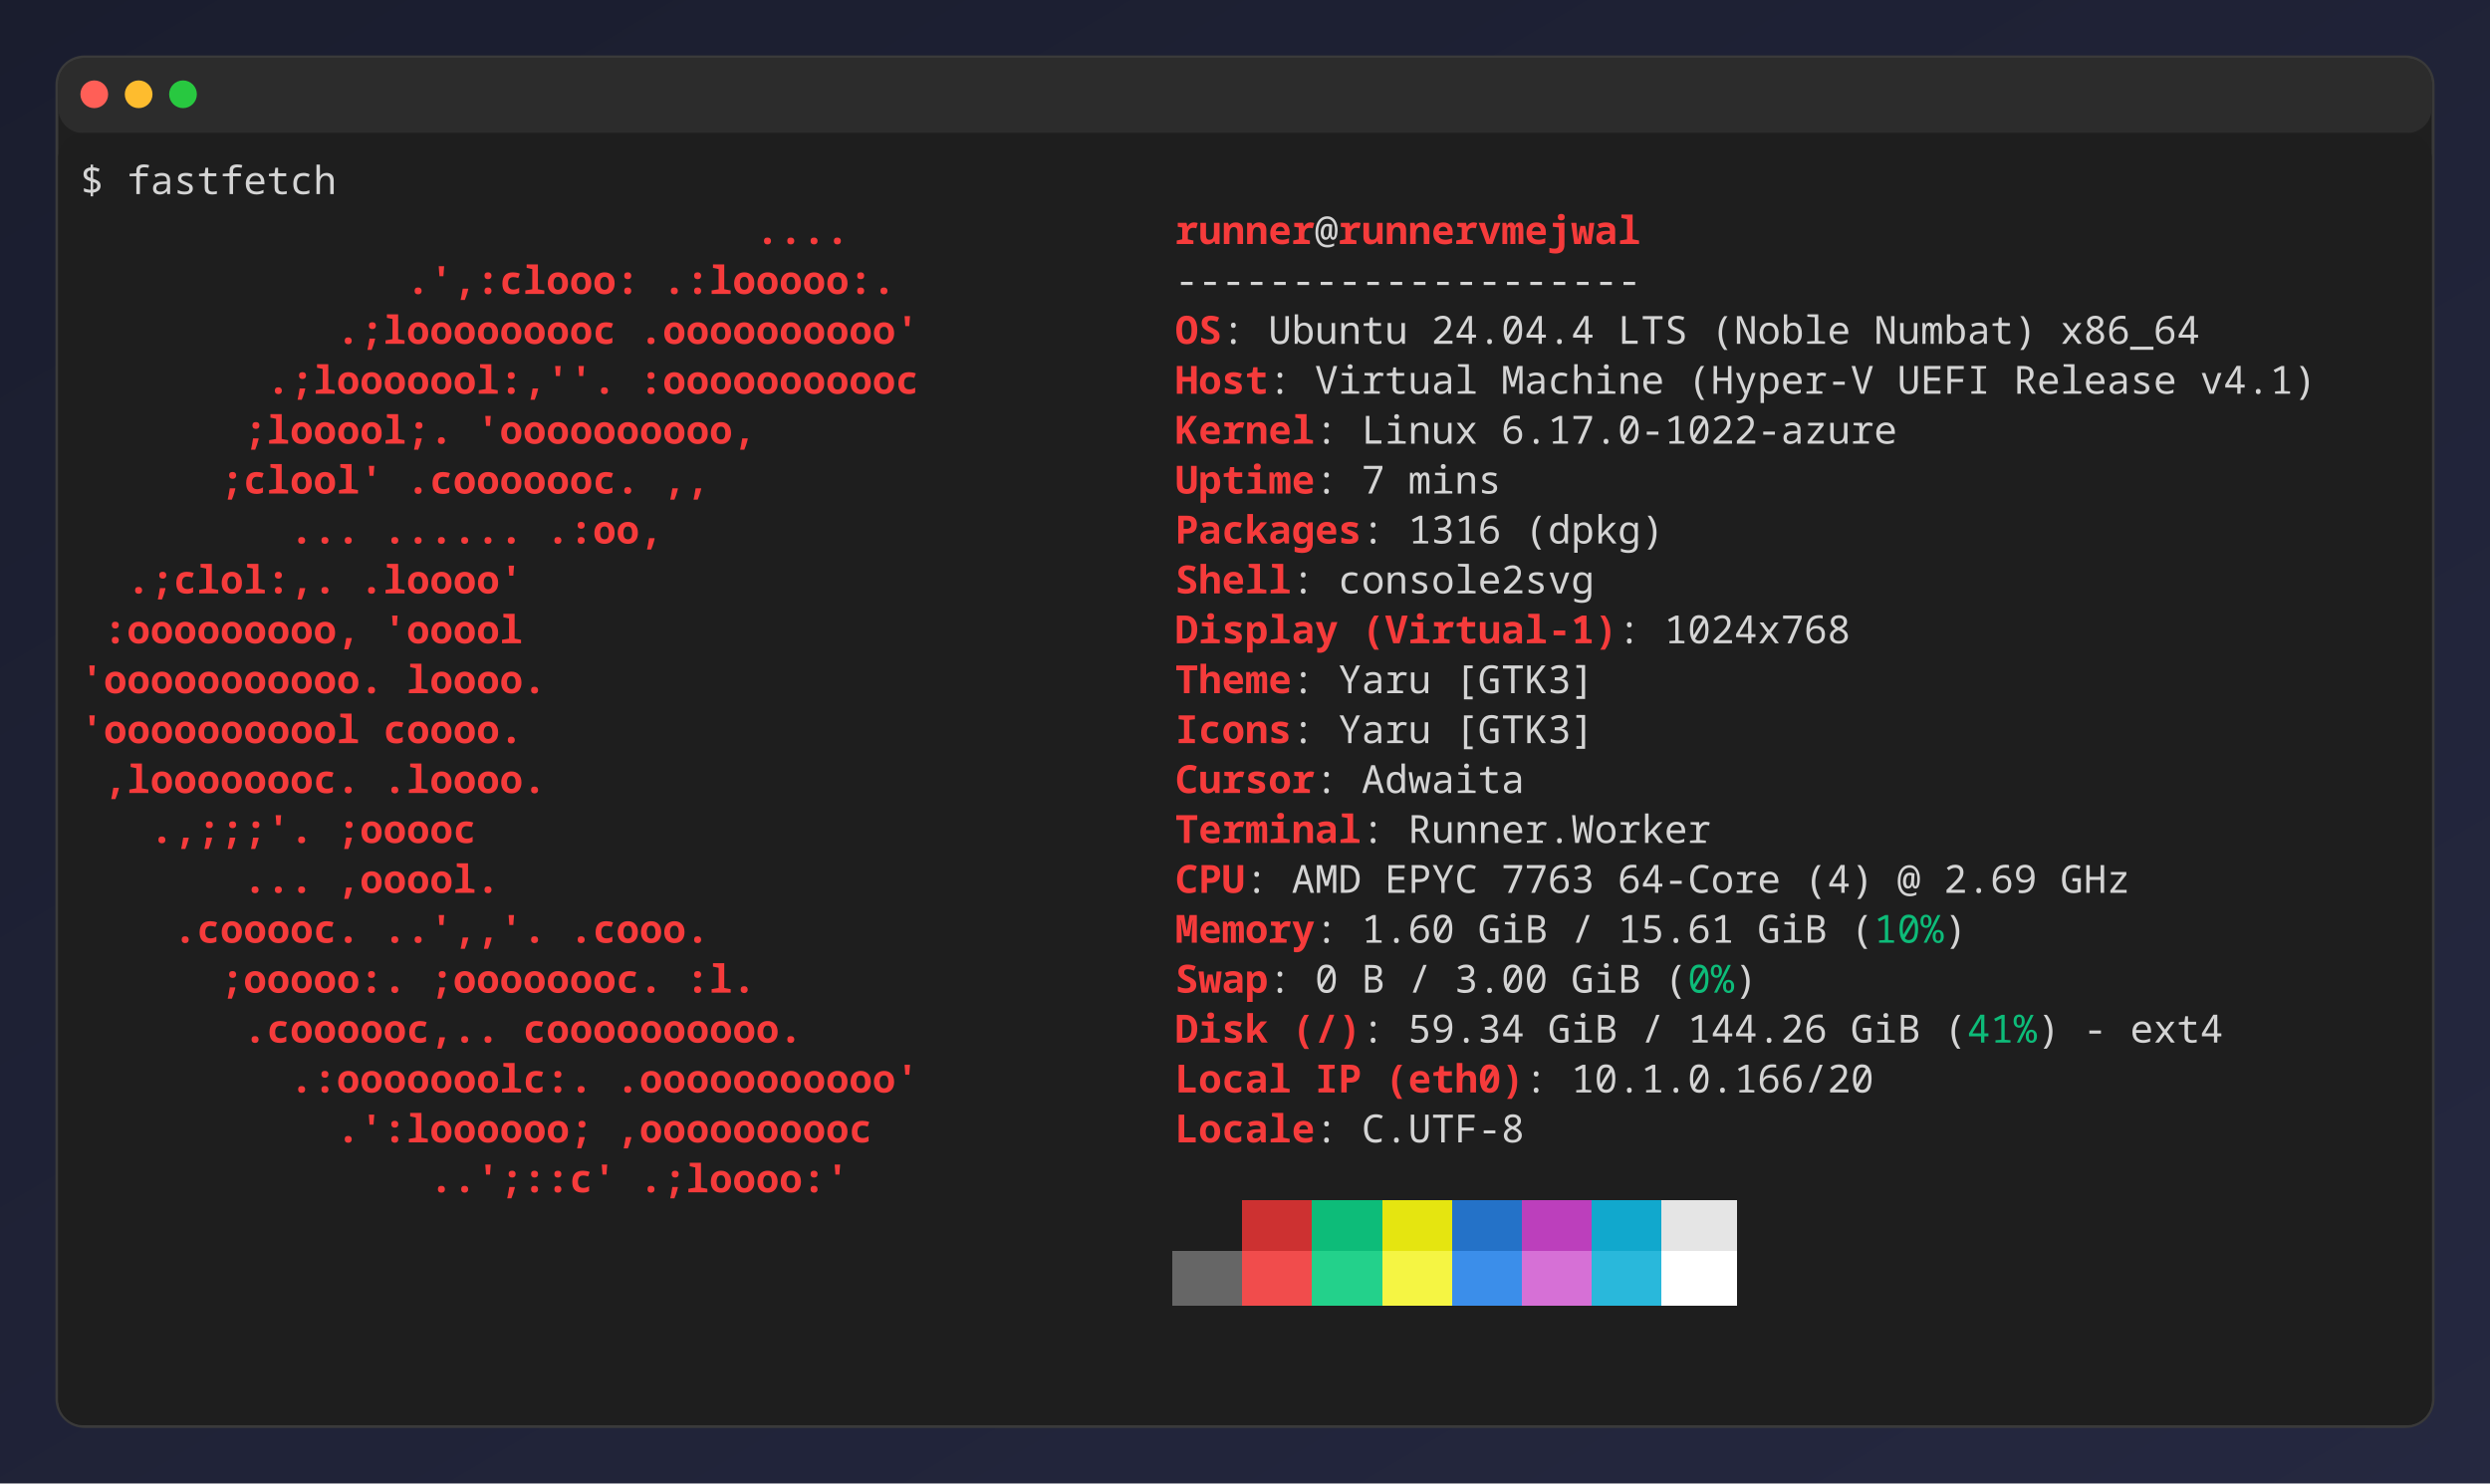
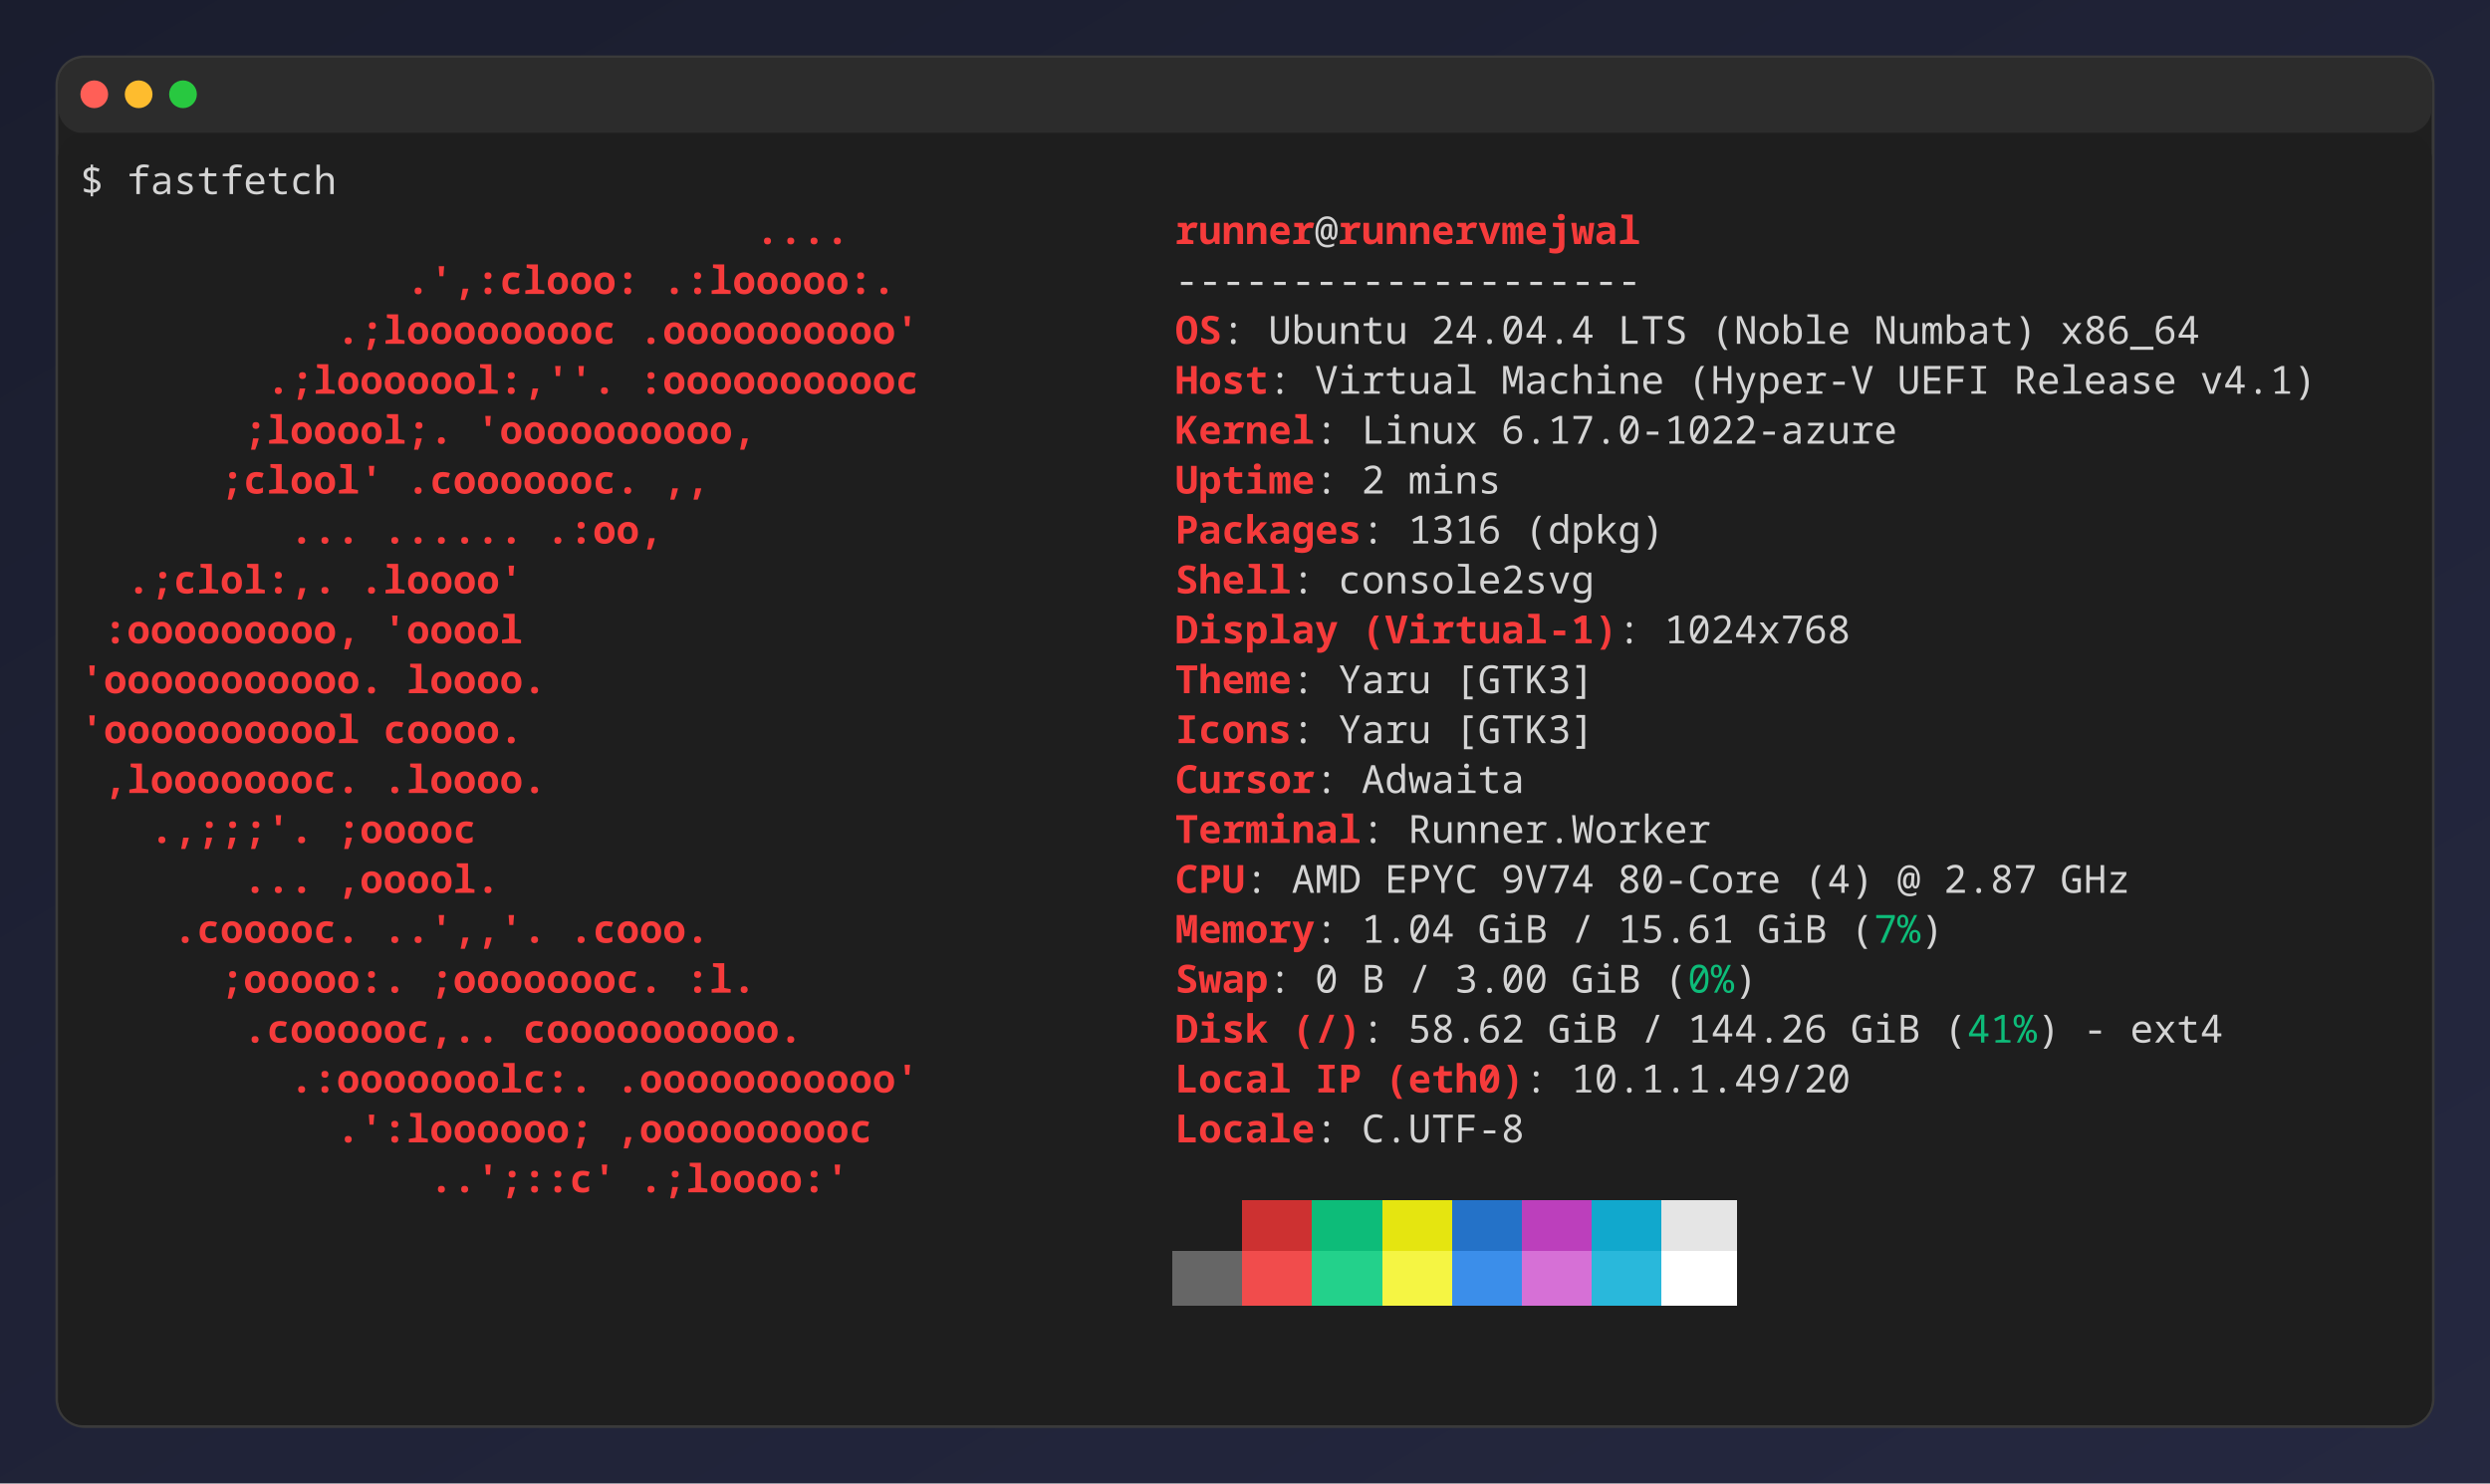
<svg xmlns="http://www.w3.org/2000/svg" width="898" height="535" viewBox="0 0 898 535" role="img" aria-label="console2svg output">
  <style>
.c2.c { font-family: "JetBrains Mono","Cascadia Mono","Segoe UI Mono","Noto Sans Mono","SFMono-Regular",Menlo,Consolas,"DejaVu Sans Mono","Liberation Mono",monospace; font-size: 14px; }
.c2 text { dominant-baseline: alphabetic; }
.c2 .q { shape-rendering: crispEdges; }
.c2 .w { white-space: pre; }
.c2 .aa{fill:#d4d4d4}
.c2 .ab{fill:#F63B3B;font-weight:bold}
.c2 .ac{fill:#0dbc79}
</style>
  <defs>
    <linearGradient id="c2bg" x1="0%" y1="0%" x2="100%" y2="100%">
      <stop offset="0%" stop-color="#1a1d2e" />
      <stop offset="100%" stop-color="#252840" />
    </linearGradient>
  </defs>
  <rect width="898" height="535" fill="url(#c2bg)" />
  <rect x="20.5" y="20.5" rx="10" ry="10" width="857" height="494" fill="#1f1f1f" stroke="#3a3a3a" />
  <rect x="21" y="21" rx="9" ry="9" width="856" height="27" fill="#2c2c2c" />
  <circle cx="34" cy="34" r="5" fill="#ff5f57" />
  <circle cx="50" cy="34" r="5" fill="#febc2e" />
  <circle cx="66" cy="34" r="5" fill="#28c840" />
  <rect x="21" y="48" width="856" height="466" rx="9" ry="9" fill="#1e1e1e" />
  <g class="c2 c">
    <rect x="29" y="56" width="840" height="18" fill="#1e1e1e" />
    <text class="aa" x="29" y="70">$ fastfetch</text>
  </g>
  <g class="c2 c" transform="translate(29 74)">
    <rect width="840" height="432" fill="#1e1e1e" />
    <text class="ab" x="243.6" y="14" textLength="33.6">....</text>
    <text class="ab" x="394.8" y="14" textLength="50.4">runner</text>
    <text class="aa" x="445.2" y="14" textLength="8.4">@</text>
    <text class="ab" x="453.6" y="14" textLength="109.2">runnervmejwal</text>
    <text class="ab w" x="117.6" y="32" textLength="184.8">.',:clooo:  .:looooo:.</text>
    <text class="aa" x="394.8" y="32" textLength="168">--------------------</text>
    <text class="ab w" x="92.4" y="50" textLength="218.4">.;looooooooc  .oooooooooo'</text>
    <text class="ab" x="394.8" y="50" textLength="16.8">OS</text>
    <text class="aa w" x="411.6" y="50" textLength="352.8">: Ubuntu 24.04.4 LTS (Noble Numbat) x86_64</text>
    <text class="ab w" x="67.2" y="68" textLength="243.6">.;looooool:,''.  :ooooooooooc</text>
    <text class="ab" x="394.8" y="68" textLength="33.6">Host</text>
    <text class="aa w" x="428.4" y="68" textLength="378">: Virtual Machine (Hyper-V UEFI Release v4.1)</text>
    <text class="ab w" x="58.8" y="86" textLength="252">;looool;.         'oooooooooo,</text>
    <text class="ab" x="394.8" y="86" textLength="50.4">Kernel</text>
    <text class="aa w" x="445.2" y="86" textLength="210">: Linux 6.17.0-1022-azure</text>
    <text class="ab w" x="50.4" y="104" textLength="285.6">;clool'             .cooooooc.  ,,</text>
    <text class="ab" x="394.8" y="104" textLength="50.4">Uptime</text>
-     <text class="aa w" x="445.2" y="104" textLength="67.2">: 7 mins</text>
+     <text class="aa w" x="445.2" y="104" textLength="67.2">: 2 mins</text>
    <text class="ab w" x="75.6" y="122" textLength="268.8">...                ......  .:oo,</text>
    <text class="ab" x="394.8" y="122" textLength="67.2">Packages</text>
    <text class="aa w" x="462" y="122" textLength="109.2">: 1316 (dpkg)</text>
    <text class="ab w" x="16.8" y="140" textLength="336">.;clol:,.                        .loooo'</text>
    <text class="ab" x="394.8" y="140" textLength="42">Shell</text>
    <text class="aa w" x="436.8" y="140" textLength="109.2">: console2svg</text>
    <text class="ab w" x="8.4" y="158" textLength="344.4">:ooooooooo,                        'ooool</text>
    <text class="ab w" x="394.8" y="158" textLength="159.6">Display (Virtual-1)</text>
    <text class="aa w" x="554.4" y="158" textLength="84">: 1024x768</text>
    <text class="ab w" y="176" textLength="361.2">'ooooooooooo.                        loooo.</text>
    <text class="ab" x="394.8" y="176" textLength="42">Theme</text>
    <text class="aa w" x="436.8" y="176" textLength="109.2">: Yaru [GTK3]</text>
    <text class="ab w" y="194" textLength="361.2">'ooooooooool                         coooo.</text>
    <text class="ab" x="394.8" y="194" textLength="42">Icons</text>
    <text class="aa w" x="436.8" y="194" textLength="109.2">: Yaru [GTK3]</text>
    <text class="ab w" x="8.4" y="212" textLength="352.8">,loooooooc.                        .loooo.</text>
    <text class="ab" x="394.8" y="212" textLength="50.4">Cursor</text>
    <text class="aa w" x="445.2" y="212" textLength="75.6">: Adwaita</text>
    <text class="ab w" x="25.2" y="230" textLength="327.6">.,;;;'.                          ;ooooc</text>
    <text class="ab" x="394.8" y="230" textLength="67.2">Terminal</text>
    <text class="aa w" x="462" y="230" textLength="126">: Runner.Worker</text>
    <text class="ab w" x="58.8" y="248" textLength="294">...                         ,ooool.</text>
    <text class="ab" x="394.8" y="248" textLength="25.2">CPU</text>
-     <text class="aa w" x="420" y="248" textLength="319.2">: AMD EPYC 7763 64-Core (4) @ 2.69 GHz</text>
+     <text class="aa w" x="420" y="248" textLength="319.2">: AMD EPYC 9V74 80-Core (4) @ 2.87 GHz</text>
    <text class="ab w" x="33.6" y="266" textLength="310.8">.cooooc.              ..',,'.  .cooo.</text>
    <text class="ab" x="394.8" y="266" textLength="50.4">Memory</text>
-     <text class="aa w" x="445.2" y="266" textLength="201.6">: 1.60 GiB / 15.61 GiB (</text>
-     <text class="ac" x="646.8" y="266" textLength="25.2">10%</text>
-     <text class="aa" x="672" y="266" textLength="8.4">)</text>
+     <text class="aa w" x="445.2" y="266" textLength="201.6">: 1.04 GiB / 15.61 GiB (</text>
+     <text class="ac" x="646.8" y="266" textLength="16.8">7%</text>
+     <text class="aa" x="663.6" y="266" textLength="8.4">)</text>
    <text class="ab w" x="50.4" y="284" textLength="285.6">;ooooo:.           ;oooooooc.  :l.</text>
    <text class="ab" x="394.8" y="284" textLength="33.6">Swap</text>
    <text class="aa w" x="428.4" y="284" textLength="151.2">: 0 B / 3.00 GiB (</text>
    <text class="ac" x="579.6" y="284" textLength="16.8">0%</text>
    <text class="aa" x="596.4" y="284" textLength="8.4">)</text>
    <text class="ab w" x="58.8" y="302" textLength="243.6">.coooooc,..      coooooooooo.</text>
    <text class="ab w" x="394.8" y="302" textLength="67.2">Disk (/)</text>
-     <text class="aa w" x="462" y="302" textLength="218.4">: 59.34 GiB / 144.26 GiB (</text>
+     <text class="aa w" x="462" y="302" textLength="218.4">: 58.62 GiB / 144.26 GiB (</text>
    <text class="ac" x="680.4" y="302" textLength="25.2">41%</text>
    <text class="aa w" x="705.6" y="302" textLength="67.2">) - ext4</text>
    <text class="ab w" x="75.6" y="320" textLength="226.8">.:ooooooolc:. .ooooooooooo'</text>
    <text class="ab w" x="394.8" y="320" textLength="126">Local IP (eth0)</text>
-     <text class="aa w" x="520.8" y="320" textLength="126">: 10.1.0.166/20</text>
+     <text class="aa w" x="520.8" y="320" textLength="117.6">: 10.1.1.49/20</text>
    <text class="ab w" x="92.4" y="338" textLength="201.6">.':loooooo;  ,oooooooooc</text>
    <text class="ab" x="394.8" y="338" textLength="50.4">Locale</text>
    <text class="aa w" x="445.2" y="338" textLength="75.6">: C.UTF-8</text>
    <text class="ab w" x="126" y="356" textLength="159.6">..';::c'  .;loooo:'</text>
    <rect class="q" x="420" y="360" width="25.2" height="18" fill="#cd3131" stroke="#cd3131" stroke-width="2" vector-effect="non-scaling-stroke" />
    <rect class="q" x="445.2" y="360" width="25.2" height="18" fill="#0dbc79" stroke="#0dbc79" stroke-width="2" vector-effect="non-scaling-stroke" />
    <rect class="q" x="470.4" y="360" width="25.2" height="18" fill="#e5e510" stroke="#e5e510" stroke-width="2" vector-effect="non-scaling-stroke" />
    <rect class="q" x="495.6" y="360" width="25.2" height="18" fill="#2472c8" stroke="#2472c8" stroke-width="2" vector-effect="non-scaling-stroke" />
    <rect class="q" x="520.8" y="360" width="25.2" height="18" fill="#bc3fbc" stroke="#bc3fbc" stroke-width="2" vector-effect="non-scaling-stroke" />
    <rect class="q" x="546" y="360" width="25.2" height="18" fill="#11a8cd" stroke="#11a8cd" stroke-width="2" vector-effect="non-scaling-stroke" />
    <rect class="q" x="571.2" y="360" width="25.2" height="18" fill="#e5e5e5" stroke="#e5e5e5" stroke-width="2" vector-effect="non-scaling-stroke" />
    <rect class="q" x="394.8" y="378" width="25.2" height="18" fill="#666666" stroke="#666666" stroke-width="2" vector-effect="non-scaling-stroke" />
    <rect class="q" x="420" y="378" width="25.2" height="18" fill="#f14c4c" stroke="#f14c4c" stroke-width="2" vector-effect="non-scaling-stroke" />
    <rect class="q" x="445.2" y="378" width="25.2" height="18" fill="#23d18b" stroke="#23d18b" stroke-width="2" vector-effect="non-scaling-stroke" />
    <rect class="q" x="470.4" y="378" width="25.2" height="18" fill="#f5f543" stroke="#f5f543" stroke-width="2" vector-effect="non-scaling-stroke" />
    <rect class="q" x="495.6" y="378" width="25.2" height="18" fill="#3b8eea" stroke="#3b8eea" stroke-width="2" vector-effect="non-scaling-stroke" />
    <rect class="q" x="520.8" y="378" width="25.2" height="18" fill="#d670d6" stroke="#d670d6" stroke-width="2" vector-effect="non-scaling-stroke" />
    <rect class="q" x="546" y="378" width="25.2" height="18" fill="#29b8db" stroke="#29b8db" stroke-width="2" vector-effect="non-scaling-stroke" />
    <rect class="q" x="571.2" y="378" width="25.2" height="18" fill="#ffffff" stroke="#ffffff" stroke-width="2" vector-effect="non-scaling-stroke" />
  </g>
</svg>
